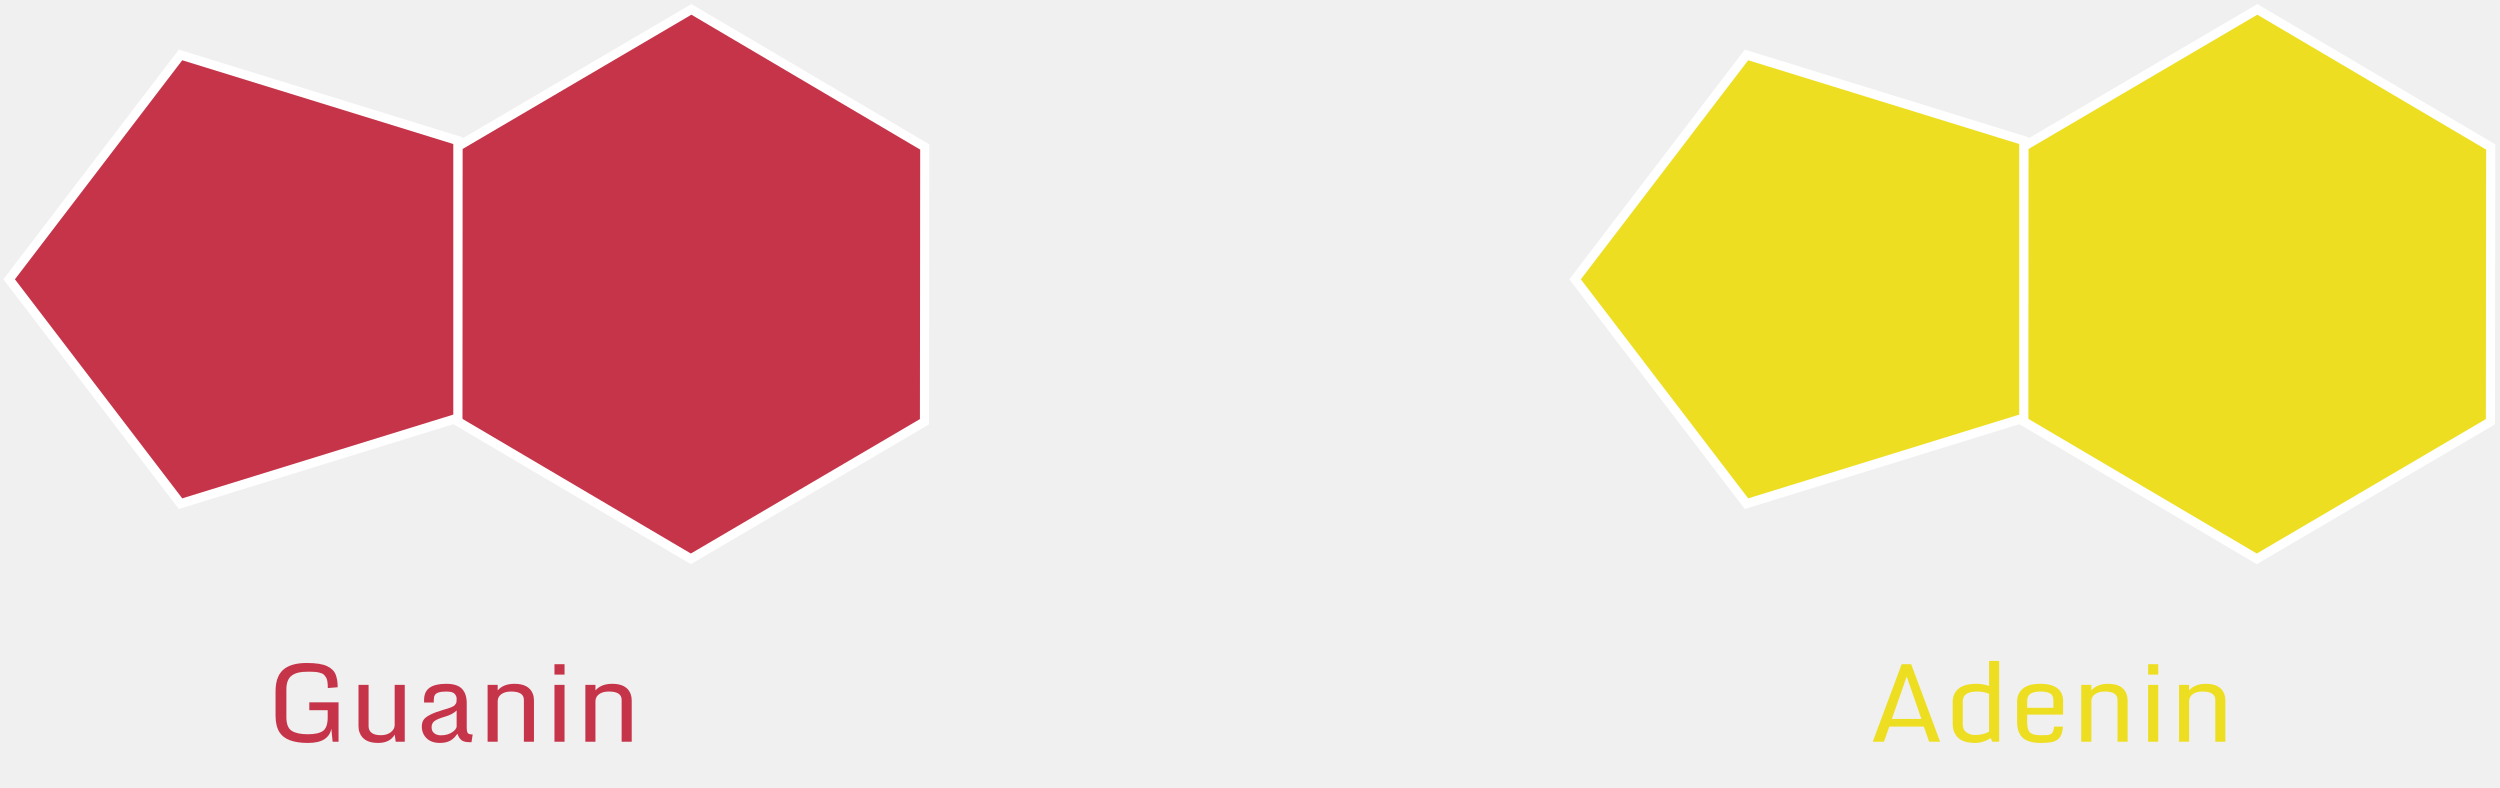
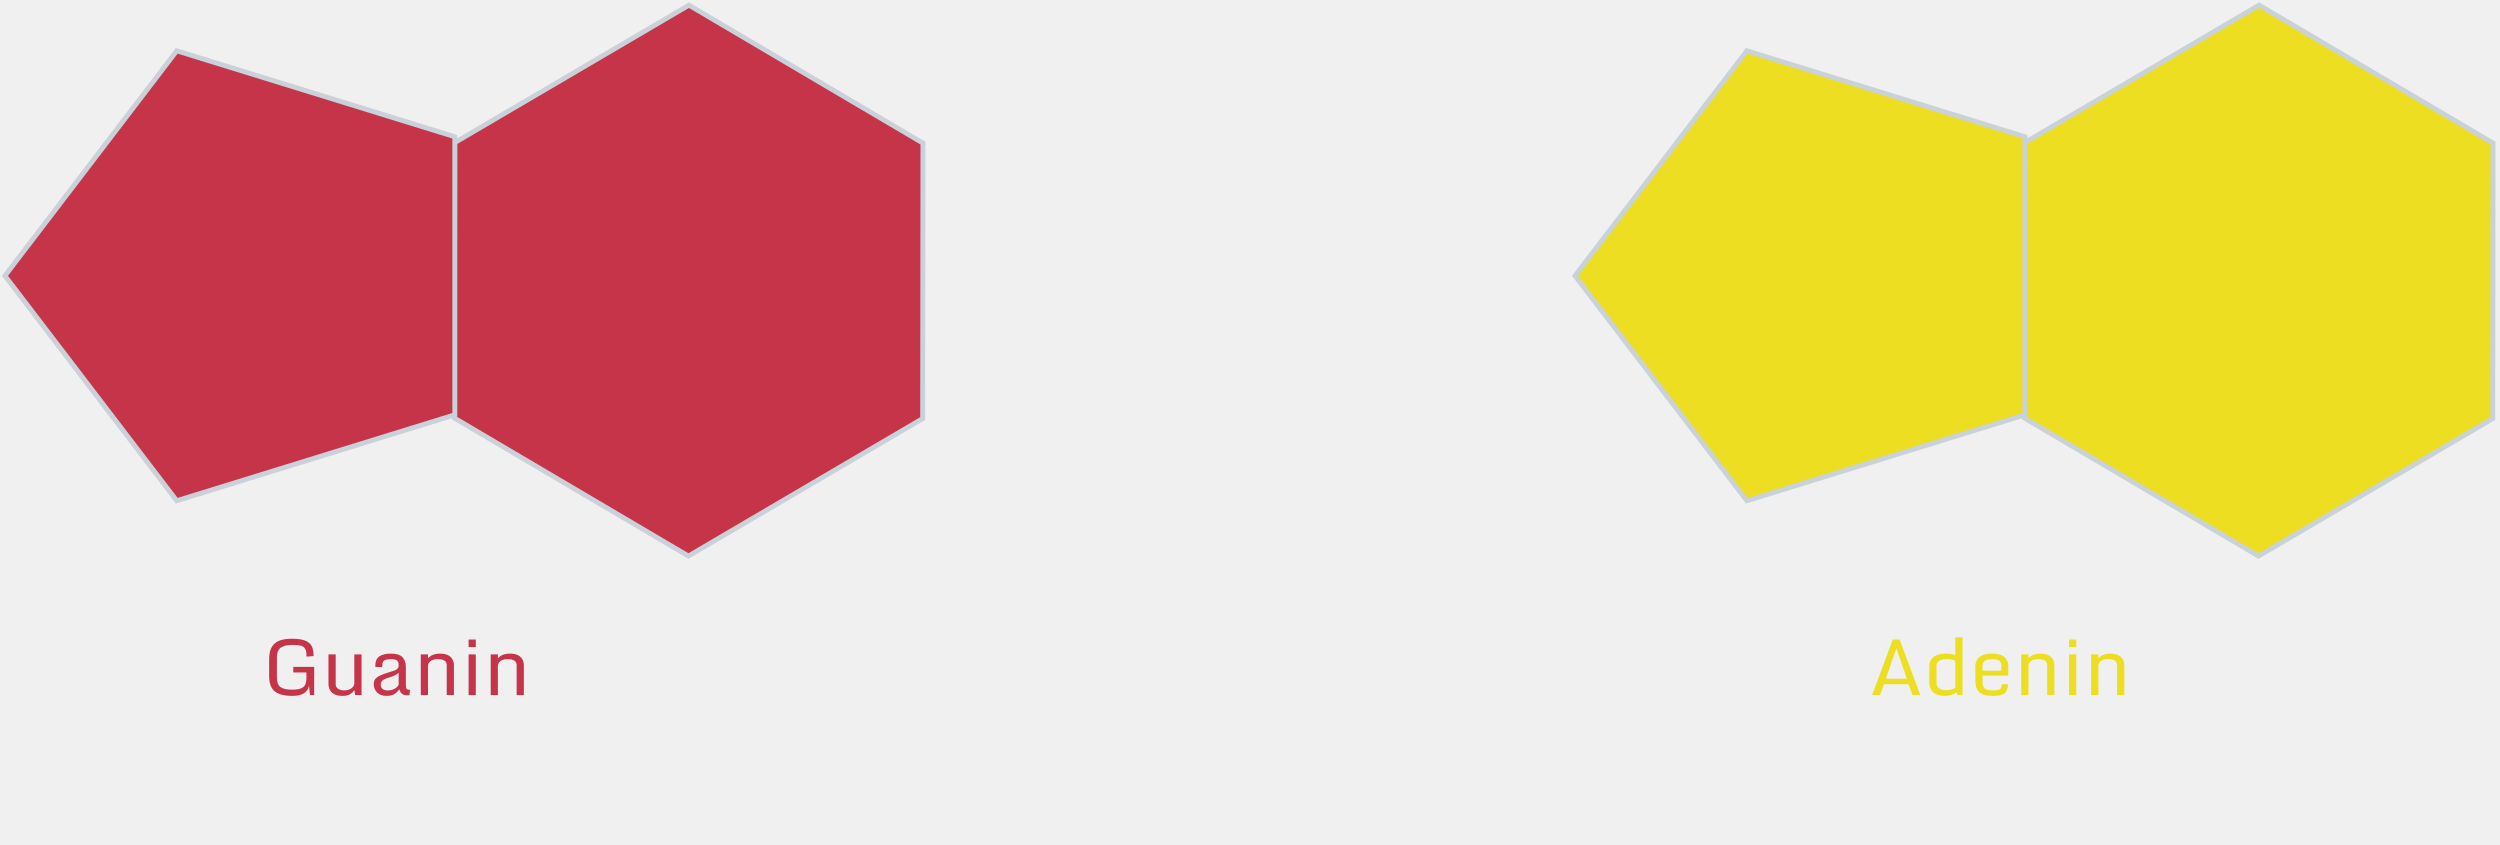
- <svg xmlns="http://www.w3.org/2000/svg" width="273" height="86" viewBox="0 0 273 86" fill="none">
-   <path fill-rule="evenodd" clip-rule="evenodd" d="M75.44 61.025L100.955 46.051L100.985 16.051L75.5 1.025L49.985 16L49.955 46L75.44 61.025Z" fill="#C6344A" stroke="white" />
-   <path fill-rule="evenodd" clip-rule="evenodd" d="M1 30.5L19.716 55L50 45.642L50 15.358L19.716 6L1 30.5Z" fill="#C6344A" stroke="white" />
-   <path fill-rule="evenodd" clip-rule="evenodd" d="M246.44 61.025L271.955 46.051L271.985 16.051L246.5 1.025L220.985 16L220.955 46L246.44 61.025Z" fill="#EDDE22" stroke="white" />
-   <path fill-rule="evenodd" clip-rule="evenodd" d="M172 30.5L190.716 55L221 45.642V15.358L190.716 6L172 30.5Z" fill="#EDDE22" stroke="white" />
-   <path d="M33.617 81.129C32.039 81.129 31.006 80.738 30.517 79.957C30.232 79.5 30.09 78.898 30.09 78.152V75.492C30.09 74.285 30.441 73.443 31.145 72.967C31.703 72.588 32.488 72.398 33.5 72.398C34.512 72.398 35.252 72.514 35.721 72.744C36.193 72.971 36.504 73.275 36.652 73.658C36.801 74.037 36.875 74.5 36.875 75.047L35.797 75.135C35.797 74.584 35.742 74.217 35.633 74.033C35.527 73.846 35.424 73.713 35.322 73.635C35.225 73.557 35.057 73.49 34.818 73.436C34.584 73.377 34.227 73.348 33.746 73.348C33.27 73.348 32.895 73.379 32.621 73.441C32.348 73.5 32.105 73.602 31.895 73.746C31.48 74.031 31.273 74.541 31.273 75.275V78.334C31.273 79.068 31.471 79.561 31.865 79.811C32.26 80.057 32.84 80.18 33.605 80.18C34.375 80.18 34.93 80.059 35.27 79.816C35.613 79.57 35.785 79.076 35.785 78.334V77.555H33.775V76.693H36.969V81H36.324L36.178 79.559C36.103 80.047 35.857 80.432 35.439 80.713C35.025 80.99 34.418 81.129 33.617 81.129ZM41.287 81.129C40.228 81.129 39.557 80.754 39.272 80.004C39.189 79.789 39.148 79.555 39.148 79.301V74.789H40.25V79.307C40.25 79.611 40.361 79.852 40.584 80.027C40.81 80.199 41.147 80.285 41.592 80.285C42.037 80.285 42.398 80.176 42.676 79.957C42.957 79.734 43.098 79.478 43.098 79.189V74.789H44.199V81H43.215L43.098 80.221C42.754 80.826 42.15 81.129 41.287 81.129ZM48.049 81.129C47.42 81.129 46.932 80.959 46.584 80.619C46.236 80.275 46.062 79.85 46.062 79.342C46.062 79.053 46.123 78.812 46.244 78.621C46.49 78.231 47.225 77.857 48.447 77.502C49.154 77.307 49.56 77.139 49.666 76.998C49.775 76.857 49.836 76.748 49.848 76.67C49.859 76.588 49.865 76.459 49.865 76.283C49.865 76.107 49.793 75.936 49.648 75.768C49.508 75.6 49.199 75.516 48.723 75.516C48.051 75.516 47.639 75.644 47.486 75.902C47.408 76.035 47.369 76.215 47.369 76.441V76.717H46.309V76.436C46.309 75.83 46.51 75.385 46.912 75.1C47.318 74.814 47.924 74.672 48.728 74.672C49.533 74.672 50.107 74.856 50.451 75.223C50.795 75.586 50.967 76.106 50.967 76.781V79.43C50.967 79.754 51.008 79.965 51.09 80.062C51.172 80.156 51.348 80.203 51.617 80.203L51.488 81.047H51.266C50.875 81.047 50.584 80.973 50.392 80.824C50.201 80.672 50.055 80.438 49.953 80.121C49.629 80.606 49.238 80.91 48.781 81.035C48.562 81.098 48.318 81.129 48.049 81.129ZM48.6 78.258C48.045 78.418 47.66 78.578 47.445 78.738C47.234 78.898 47.129 79.125 47.129 79.418C47.129 79.707 47.227 79.926 47.422 80.074C47.621 80.223 47.859 80.297 48.137 80.297C48.418 80.297 48.672 80.262 48.898 80.191C49.125 80.117 49.328 80.01 49.508 79.869C49.691 79.725 49.81 79.561 49.865 79.377V77.584C49.58 77.869 49.158 78.094 48.6 78.258ZM57.207 76.424C57.207 75.818 56.744 75.516 55.818 75.516C55.361 75.516 55.002 75.613 54.74 75.809C54.478 76.004 54.348 76.26 54.348 76.576V81H53.246V74.789H54.348V75.393C54.762 74.912 55.375 74.672 56.188 74.672C57.242 74.672 57.91 75.043 58.191 75.785C58.27 75.996 58.309 76.231 58.309 76.488V81H57.207V76.424ZM60.547 81V74.789H61.648V81H60.547ZM60.547 73.67V72.527H61.648V73.67H60.547ZM67.883 76.424C67.883 75.818 67.42 75.516 66.494 75.516C66.037 75.516 65.678 75.613 65.416 75.809C65.154 76.004 65.023 76.26 65.023 76.576V81H63.922V74.789H65.023V75.393C65.438 74.912 66.051 74.672 66.863 74.672C67.918 74.672 68.586 75.043 68.867 75.785C68.945 75.996 68.984 76.231 68.984 76.488V81H67.883V76.424Z" fill="#C6344A" />
-   <path d="M204.504 81L207.662 72.527H208.699L211.863 81H210.662L210.088 79.348H206.309L205.728 81H204.504ZM206.59 78.51H209.818L208.213 73.875L206.59 78.51ZM215.83 74.672C216.33 74.672 216.789 74.75 217.207 74.906V72.176H218.309V81H217.559L217.377 80.59C217.186 80.738 216.934 80.865 216.621 80.971C216.309 81.076 216 81.129 215.695 81.129C214.848 81.129 214.225 80.941 213.826 80.566C213.432 80.188 213.234 79.678 213.234 79.037V76.693C213.234 76.049 213.447 75.551 213.873 75.199C214.299 74.848 214.951 74.672 215.83 74.672ZM214.336 79.119C214.336 79.49 214.467 79.773 214.728 79.969C214.994 80.164 215.305 80.262 215.66 80.262C216.293 80.262 216.809 80.139 217.207 79.893V75.773C216.852 75.602 216.42 75.516 215.912 75.516C214.861 75.516 214.336 75.867 214.336 76.57V79.119ZM222.85 81.129C221.939 81.129 221.281 80.939 220.875 80.561C220.469 80.182 220.266 79.598 220.266 78.809V76.647C220.266 76.033 220.475 75.551 220.893 75.199C221.311 74.848 221.941 74.672 222.785 74.672C223.633 74.672 224.262 74.836 224.672 75.164C225.086 75.488 225.293 75.953 225.293 76.559V78.035H221.367V78.908C221.367 79.424 221.471 79.783 221.678 79.986C221.885 80.186 222.258 80.285 222.797 80.285C223.336 80.285 223.641 80.273 223.711 80.25C223.781 80.227 223.853 80.199 223.928 80.168C224.002 80.137 224.053 80.1 224.08 80.057C224.111 80.014 224.15 79.949 224.197 79.863C224.248 79.773 224.285 79.602 224.309 79.348H225.281C225.242 79.719 225.176 80.018 225.082 80.244C224.992 80.471 224.848 80.652 224.648 80.789C224.453 80.922 224.217 81.012 223.939 81.059C223.666 81.106 223.303 81.129 222.85 81.129ZM221.367 77.291H224.227V76.441C224.227 76.09 224.105 75.848 223.863 75.715C223.625 75.582 223.273 75.516 222.809 75.516C222.344 75.516 221.986 75.596 221.736 75.756C221.49 75.916 221.367 76.18 221.367 76.547V77.291ZM231.234 76.424C231.234 75.818 230.771 75.516 229.846 75.516C229.389 75.516 229.029 75.613 228.768 75.809C228.506 76.004 228.375 76.26 228.375 76.576V81H227.273V74.789H228.375V75.393C228.789 74.912 229.402 74.672 230.215 74.672C231.27 74.672 231.937 75.043 232.219 75.785C232.297 75.996 232.336 76.231 232.336 76.488V81H231.234V76.424ZM234.574 81V74.789H235.676V81H234.574ZM234.574 73.67V72.527H235.676V73.67H234.574ZM241.91 76.424C241.91 75.818 241.447 75.516 240.521 75.516C240.064 75.516 239.705 75.613 239.443 75.809C239.182 76.004 239.051 76.26 239.051 76.576V81H237.949V74.789H239.051V75.393C239.465 74.912 240.078 74.672 240.891 74.672C241.945 74.672 242.613 75.043 242.895 75.785C242.973 75.996 243.012 76.231 243.012 76.488V81H241.91V76.424Z" fill="#EDDE22" />
+ <svg xmlns="http://www.w3.org/2000/svg" width="509" height="172" viewBox="0 0 509 172" fill="none">
+   <path fill-rule="evenodd" clip-rule="evenodd" d="M140.16 113.212L187.857 85.218L187.913 29.136L140.271 1.047L92.573 29.041L92.517 85.123L140.16 113.212Z" fill="#C6344A" stroke="#C9D1D9" />
+   <path fill-rule="evenodd" clip-rule="evenodd" d="M1 56.148L35.989 101.948L92.601 84.454L92.601 27.841L35.989 10.347L1 56.148Z" fill="#C6344A" stroke="#C9D1D9" />
+   <path fill-rule="evenodd" clip-rule="evenodd" d="M459.829 113.212L507.527 85.218L507.582 29.136L459.94 1.047L412.242 29.041L412.187 85.123L459.829 113.212Z" fill="#EDDE22" stroke="#C9D1D9" />
+   <path fill-rule="evenodd" clip-rule="evenodd" d="M320.669 56.148L355.658 101.948L412.27 84.454V27.841L355.658 10.347L320.669 56.148Z" fill="#EDDE22" stroke="#C9D1D9" />
+   <path d="M59.5 141.683C57.396 141.683 56.018 141.163 55.367 140.121C54.987 139.511 54.797 138.709 54.797 137.715V134.168C54.797 132.558 55.265 131.436 56.203 130.801C56.948 130.295 57.995 130.043 59.343 130.043C60.693 130.043 61.679 130.196 62.304 130.504C62.935 130.806 63.349 131.212 63.547 131.722C63.745 132.228 63.843 132.845 63.843 133.574L62.406 133.691C62.406 132.957 62.333 132.467 62.187 132.222C62.047 131.972 61.909 131.795 61.773 131.691C61.643 131.587 61.419 131.498 61.101 131.426C60.789 131.347 60.312 131.308 59.672 131.308C59.036 131.308 58.536 131.35 58.172 131.433C57.807 131.511 57.484 131.647 57.203 131.84C56.651 132.22 56.375 132.899 56.375 133.879V137.957C56.375 138.936 56.638 139.592 57.164 139.926C57.69 140.254 58.463 140.418 59.484 140.418C60.51 140.418 61.25 140.256 61.703 139.933C62.161 139.605 62.39 138.946 62.39 137.957V136.918H59.711V135.769H63.968V141.511H63.109L62.914 139.59C62.815 140.241 62.487 140.754 61.929 141.129C61.377 141.498 60.568 141.683 59.5 141.683ZM69.726 141.683C68.315 141.683 67.419 141.183 67.039 140.183C66.929 139.897 66.875 139.584 66.875 139.246V133.23H68.344V139.254C68.344 139.66 68.492 139.98 68.789 140.215C69.091 140.444 69.539 140.558 70.133 140.558C70.726 140.558 71.208 140.413 71.578 140.121C71.953 139.824 72.14 139.483 72.14 139.097V133.23H73.609V141.511H72.297L72.14 140.472C71.682 141.28 70.877 141.683 69.726 141.683ZM78.742 141.683C77.903 141.683 77.252 141.457 76.789 141.004C76.325 140.545 76.094 139.978 76.094 139.301C76.094 138.915 76.174 138.595 76.336 138.34C76.664 137.819 77.643 137.321 79.273 136.847C80.216 136.587 80.758 136.363 80.898 136.176C81.044 135.988 81.125 135.842 81.14 135.738C81.156 135.629 81.164 135.457 81.164 135.222C81.164 134.988 81.067 134.759 80.875 134.535C80.687 134.311 80.276 134.199 79.64 134.199C78.745 134.199 78.195 134.371 77.992 134.715C77.888 134.892 77.836 135.131 77.836 135.433V135.801H76.422V135.426C76.422 134.618 76.69 134.024 77.226 133.644C77.768 133.264 78.575 133.074 79.648 133.074C80.721 133.074 81.487 133.319 81.945 133.808C82.403 134.293 82.633 134.985 82.633 135.886V139.418C82.633 139.85 82.687 140.131 82.797 140.261C82.906 140.386 83.14 140.449 83.5 140.449L83.328 141.574H83.031C82.51 141.574 82.122 141.475 81.867 141.277C81.612 141.074 81.416 140.761 81.281 140.34C80.849 140.985 80.328 141.392 79.719 141.558C79.427 141.642 79.101 141.683 78.742 141.683ZM79.476 137.855C78.737 138.069 78.224 138.282 77.937 138.496C77.656 138.709 77.515 139.011 77.515 139.402C77.515 139.788 77.646 140.079 77.906 140.277C78.172 140.475 78.489 140.574 78.859 140.574C79.234 140.574 79.573 140.527 79.875 140.433C80.177 140.334 80.448 140.191 80.687 140.004C80.932 139.811 81.091 139.592 81.164 139.347V136.957C80.784 137.337 80.221 137.636 79.476 137.855ZM90.953 135.41C90.953 134.603 90.336 134.199 89.101 134.199C88.492 134.199 88.013 134.329 87.664 134.59C87.315 134.85 87.14 135.191 87.14 135.613V141.511H85.672V133.23H87.14V134.035C87.692 133.394 88.51 133.074 89.594 133.074C91 133.074 91.89 133.569 92.265 134.558C92.37 134.84 92.422 135.152 92.422 135.496V141.511H90.953V135.41ZM95.406 141.511V133.23H96.875V141.511H95.406ZM95.406 131.738V130.215H96.875V131.738H95.406ZM105.187 135.41C105.187 134.603 104.57 134.199 103.336 134.199C102.726 134.199 102.247 134.329 101.898 134.59C101.549 134.85 101.375 135.191 101.375 135.613V141.511H99.906V133.23H101.375V134.035C101.927 133.394 102.745 133.074 103.828 133.074C105.234 133.074 106.125 133.569 106.5 134.558C106.604 134.84 106.656 135.152 106.656 135.496V141.511H105.187V135.41Z" fill="#C6344A" />
+   <path d="M381.162 141.511L385.373 130.215H386.756L390.975 141.511H389.373L388.607 139.308H383.568L382.795 141.511H381.162ZM383.943 138.191H388.248L386.107 132.011L383.943 138.191ZM396.264 133.074C396.93 133.074 397.542 133.178 398.1 133.386V129.746H399.568V141.511H398.568L398.326 140.965C398.071 141.163 397.735 141.332 397.318 141.472C396.902 141.613 396.49 141.683 396.084 141.683C394.954 141.683 394.123 141.433 393.592 140.933C393.066 140.428 392.803 139.748 392.803 138.894V135.769C392.803 134.91 393.087 134.246 393.654 133.777C394.222 133.308 395.092 133.074 396.264 133.074ZM394.272 139.004C394.272 139.498 394.446 139.876 394.795 140.136C395.149 140.397 395.563 140.527 396.037 140.527C396.881 140.527 397.568 140.363 398.1 140.035V134.543C397.626 134.314 397.05 134.199 396.373 134.199C394.972 134.199 394.272 134.668 394.272 135.605V139.004ZM405.623 141.683C404.41 141.683 403.532 141.431 402.99 140.926C402.449 140.42 402.178 139.642 402.178 138.59V135.707C402.178 134.889 402.456 134.246 403.014 133.777C403.571 133.308 404.412 133.074 405.537 133.074C406.667 133.074 407.506 133.293 408.053 133.73C408.605 134.163 408.881 134.782 408.881 135.59V137.558H403.647V138.722C403.647 139.41 403.785 139.889 404.061 140.16C404.337 140.426 404.834 140.558 405.553 140.558C406.272 140.558 406.678 140.543 406.772 140.511C406.865 140.48 406.962 140.444 407.061 140.402C407.16 140.36 407.227 140.311 407.264 140.254C407.305 140.196 407.357 140.11 407.42 139.996C407.488 139.876 407.537 139.647 407.568 139.308H408.865C408.813 139.803 408.725 140.202 408.6 140.504C408.48 140.806 408.287 141.048 408.022 141.23C407.761 141.407 407.446 141.527 407.076 141.59C406.712 141.652 406.227 141.683 405.623 141.683ZM403.647 136.566H407.459V135.433C407.459 134.965 407.298 134.642 406.975 134.465C406.657 134.288 406.188 134.199 405.568 134.199C404.949 134.199 404.472 134.306 404.139 134.519C403.811 134.733 403.647 135.084 403.647 135.574V136.566ZM416.803 135.41C416.803 134.603 416.186 134.199 414.951 134.199C414.342 134.199 413.863 134.329 413.514 134.59C413.165 134.85 412.99 135.191 412.99 135.613V141.511H411.522V133.23H412.99V134.035C413.542 133.394 414.36 133.074 415.443 133.074C416.85 133.074 417.74 133.569 418.115 134.558C418.219 134.84 418.272 135.152 418.272 135.496V141.511H416.803V135.41ZM421.256 141.511V133.23H422.725V141.511H421.256ZM421.256 131.738V130.215H422.725V131.738H421.256ZM431.037 135.41C431.037 134.603 430.42 134.199 429.186 134.199C428.576 134.199 428.097 134.329 427.748 134.59C427.399 134.85 427.225 135.191 427.225 135.613V141.511H425.756V133.23H427.225V134.035C427.777 133.394 428.594 133.074 429.678 133.074C431.084 133.074 431.975 133.569 432.35 134.558C432.454 134.84 432.506 135.152 432.506 135.496V141.511H431.037V135.41Z" fill="#EDDE22" />
</svg>
